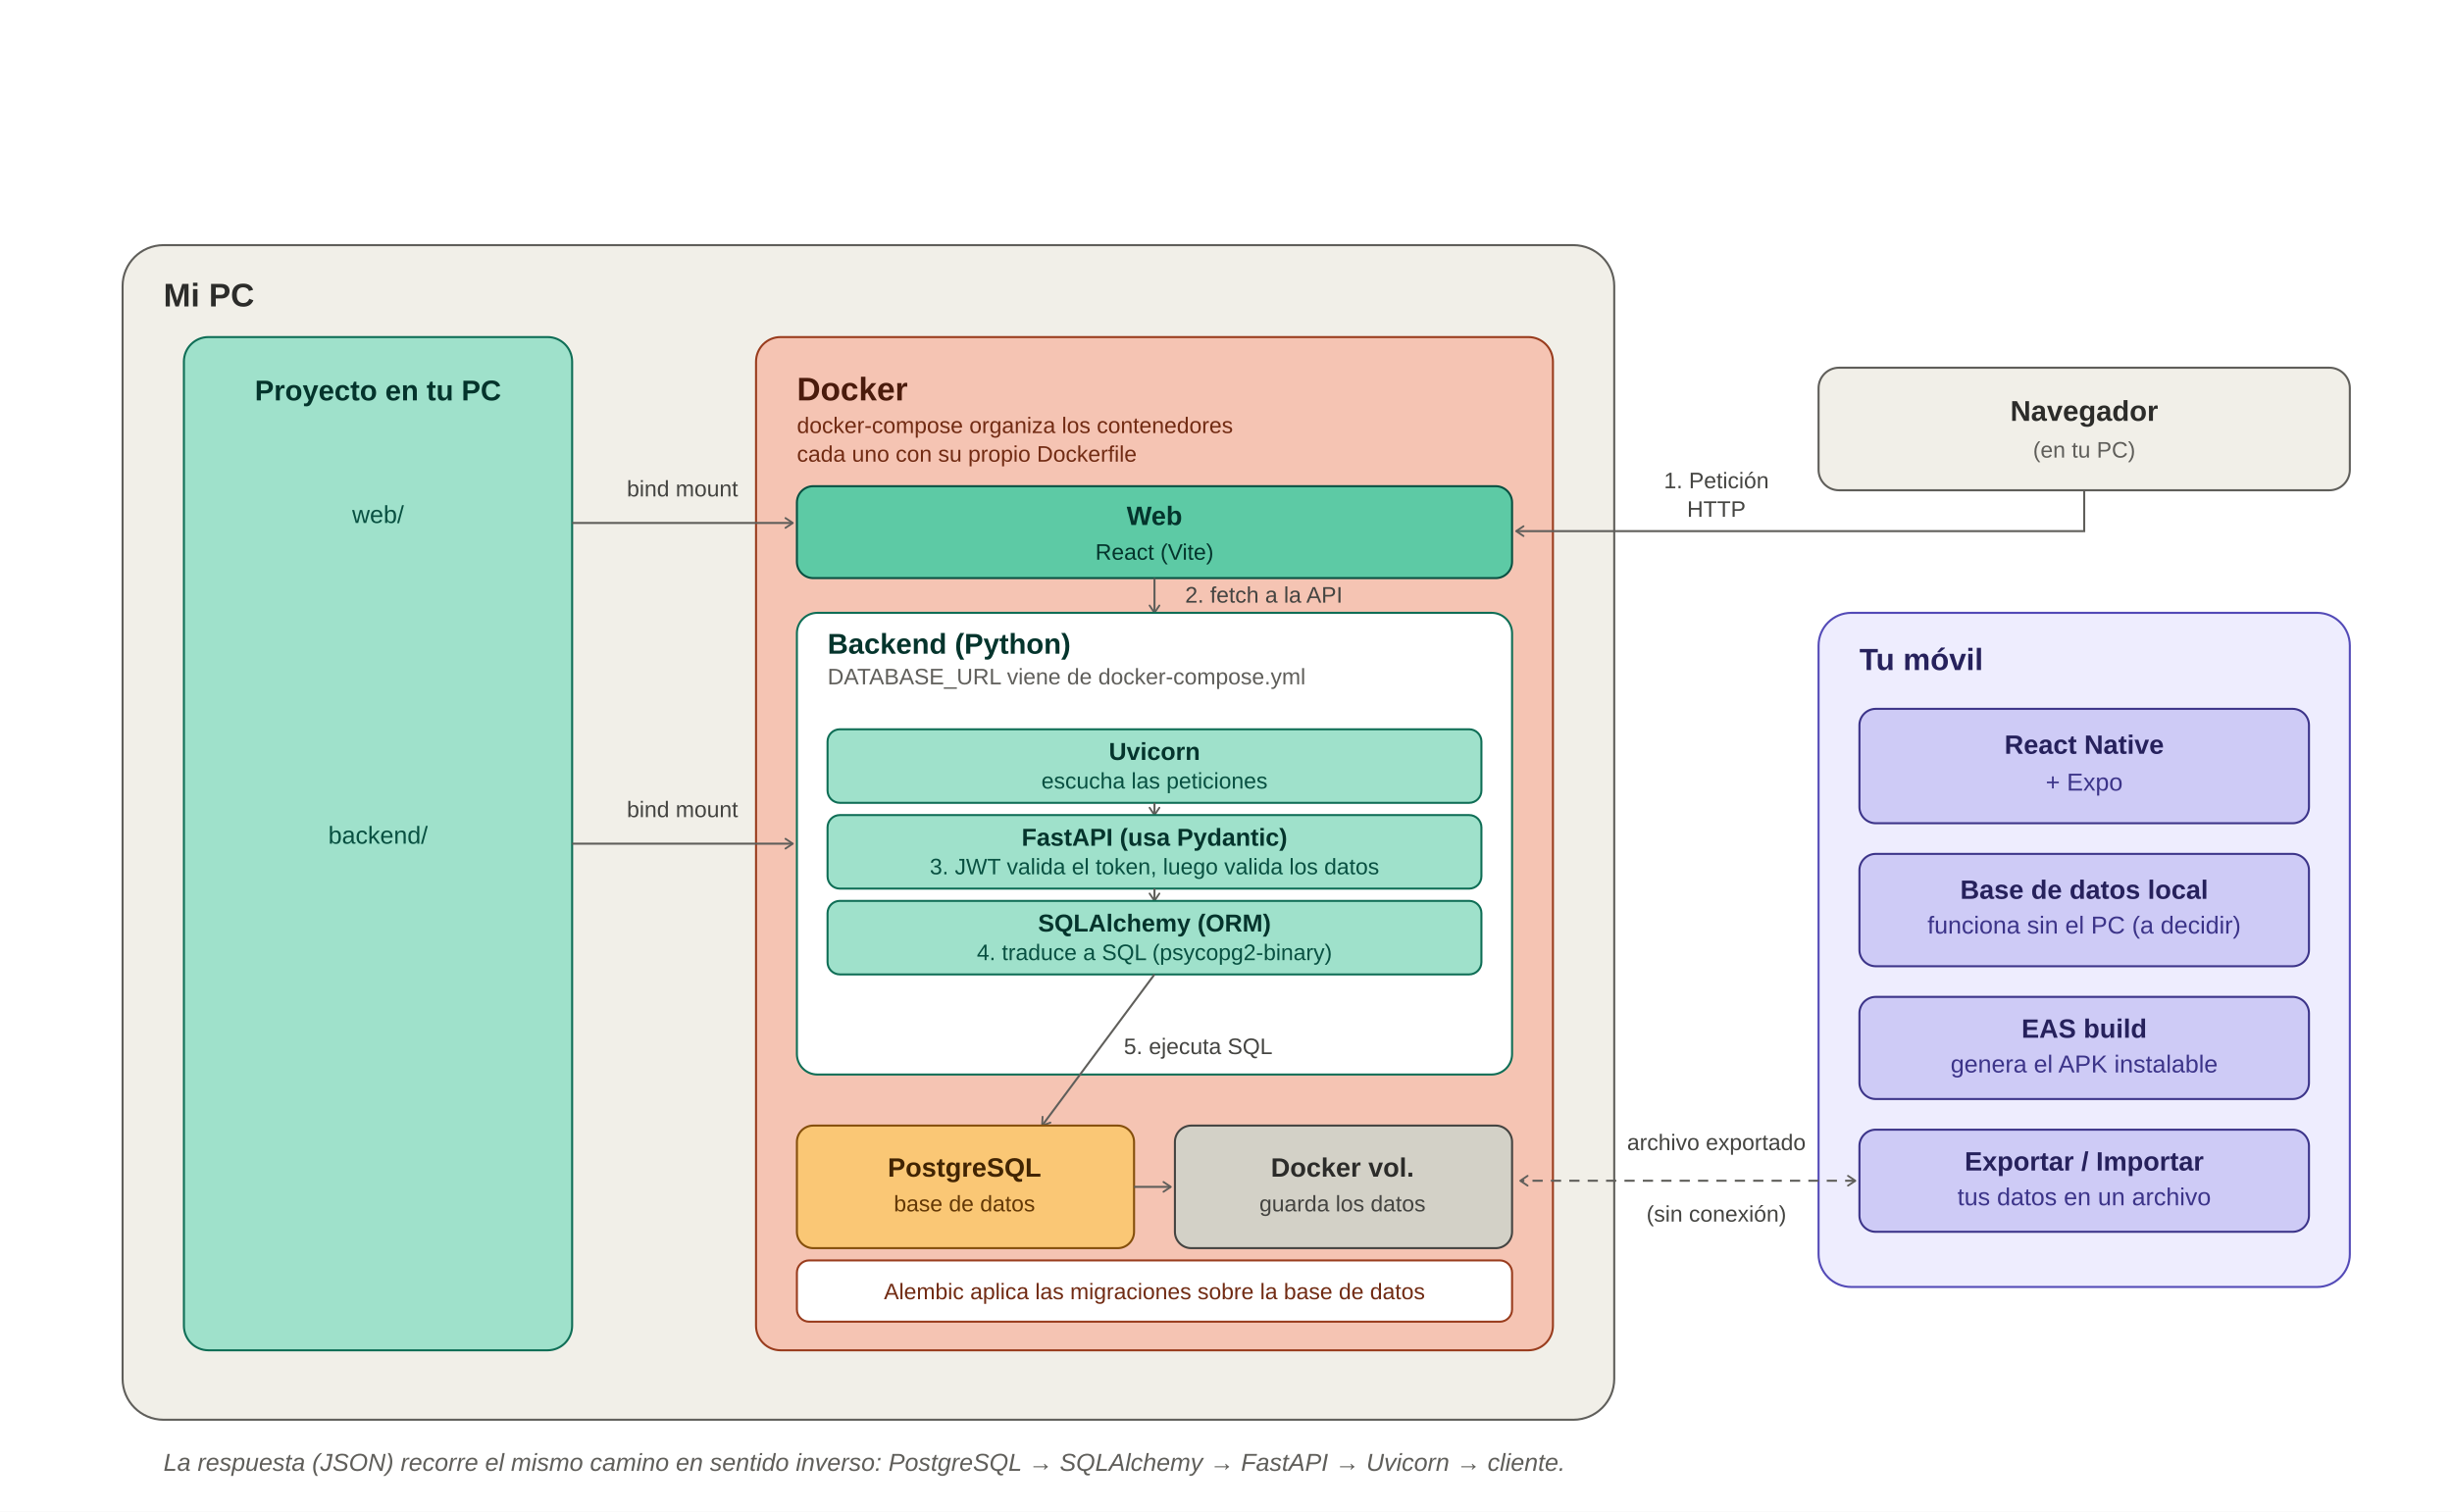
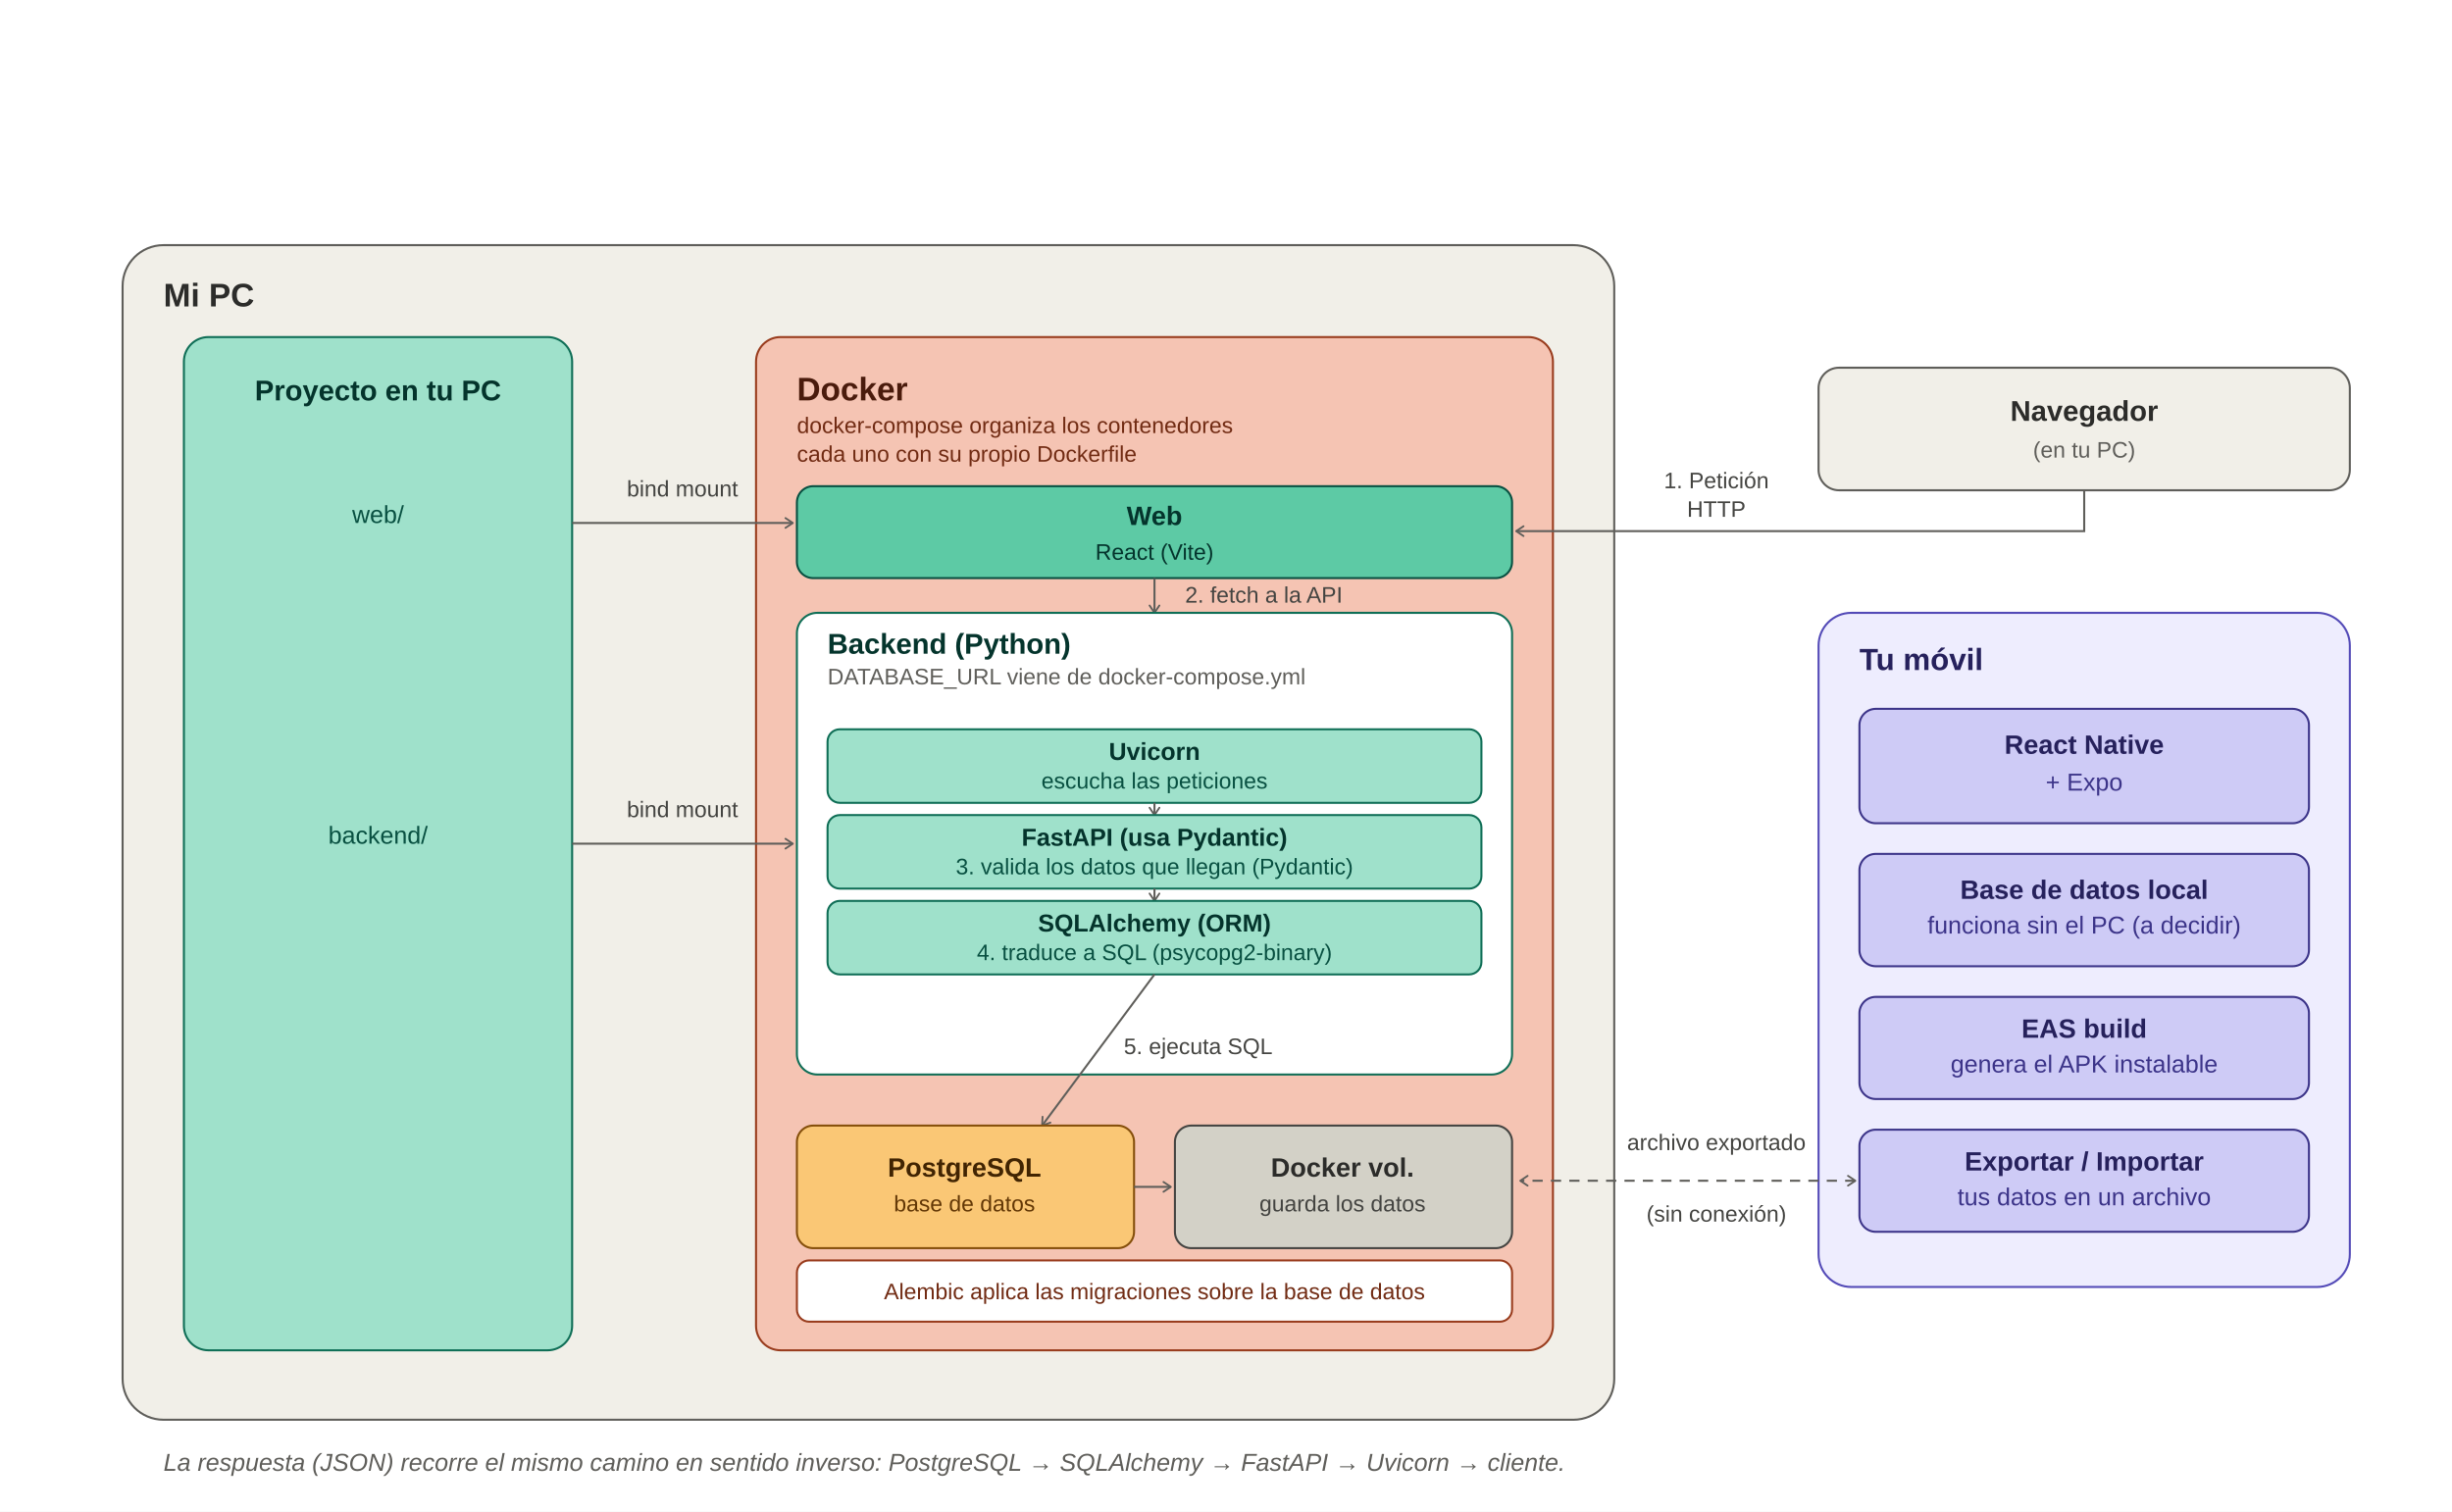
<svg xmlns="http://www.w3.org/2000/svg" width="1200" height="740" viewBox="0 0 1200 740" role="img">
  <defs>
    <marker id="arrow" viewBox="0 0 10 10" refX="8" refY="5" markerWidth="6" markerHeight="6" orient="auto-start-reverse">
      <path d="M2 1L8 5L2 9" fill="none" stroke="#5f5e5a" stroke-width="1.5" stroke-linecap="round" stroke-linejoin="round" />
    </marker>
  </defs>
  <rect width="1200" height="740" fill="#ffffff" />
  <rect x="60" y="120" width="730" height="575" rx="20" fill="#F1EFE8" stroke="#5F5E5A" stroke-width="1" />
  <text x="80" y="150" font-family="Arial, sans-serif" font-size="16" font-weight="600" fill="#2C2C2A">Mi PC</text>
  <rect x="90" y="165" width="190" height="496" rx="12" fill="#9FE1CB" stroke="#0F6E56" stroke-width="1" />
  <text x="185" y="196" text-anchor="middle" font-family="Arial, sans-serif" font-size="14" font-weight="600" fill="#04342C">Proyecto en tu PC</text>
  <text x="185" y="256" text-anchor="middle" font-family="Arial, sans-serif" font-size="12" fill="#085041">web/</text>
  <text x="185" y="413" text-anchor="middle" font-family="Arial, sans-serif" font-size="12" fill="#085041">backend/</text>
  <rect x="370" y="165" width="390" height="496" rx="12" fill="#F5C4B3" stroke="#993C1D" stroke-width="1" />
  <text x="390" y="196" font-family="Arial, sans-serif" font-size="16" font-weight="600" fill="#4A1B0C">Docker</text>
  <text x="390" y="212" font-family="Arial, sans-serif" font-size="11" fill="#712B13">docker-compose organiza los contenedores</text>
  <text x="390" y="226" font-family="Arial, sans-serif" font-size="11" fill="#712B13">cada uno con su propio Dockerfile</text>
  <rect x="390" y="238" width="350" height="45" rx="8" fill="#5DCAA5" stroke="#085041" stroke-width="1" />
  <text x="565" y="257" text-anchor="middle" font-family="Arial, sans-serif" font-size="13" font-weight="600" fill="#04342C">Web</text>
  <text x="565" y="274" text-anchor="middle" font-family="Arial, sans-serif" font-size="11" fill="#04342C">React (Vite)</text>
  <line x1="565" y1="283" x2="565" y2="300" stroke="#5F5E5A" stroke-width="1" marker-end="url(#arrow)" />
  <text x="580" y="295" font-family="Arial, sans-serif" font-size="11" fill="#444441">2. fetch a la API</text>
  <rect x="390" y="300" width="350" height="226" rx="10" fill="#ffffff" stroke="#0F6E56" stroke-width="1" />
  <text x="405" y="320" font-family="Arial, sans-serif" font-size="14" font-weight="600" fill="#04342C">Backend (Python)</text>
  <text x="405" y="335" font-family="Arial, sans-serif" font-size="11" fill="#5F5E5A">DATABASE_URL viene de docker-compose.yml</text>
  <rect x="405" y="357" width="320" height="36" rx="6" fill="#9FE1CB" stroke="#0F6E56" stroke-width="1" />
  <text x="565" y="372" text-anchor="middle" font-family="Arial, sans-serif" font-size="12" font-weight="600" fill="#04342C">Uvicorn</text>
  <text x="565" y="386" text-anchor="middle" font-family="Arial, sans-serif" font-size="11" fill="#085041">escucha las peticiones</text>
  <line x1="565" y1="393" x2="565" y2="399" stroke="#5F5E5A" stroke-width="1" marker-end="url(#arrow)" />
  <rect x="405" y="399" width="320" height="36" rx="6" fill="#9FE1CB" stroke="#0F6E56" stroke-width="1" />
  <text x="565" y="414" text-anchor="middle" font-family="Arial, sans-serif" font-size="12" font-weight="600" fill="#04342C">FastAPI (usa Pydantic)</text>
-   <text x="565" y="428" text-anchor="middle" font-family="Arial, sans-serif" font-size="11" fill="#085041">3. JWT valida el token, luego valida los datos</text>
+   <text x="565" y="428" text-anchor="middle" font-family="Arial, sans-serif" font-size="11" fill="#085041">3. valida los datos que llegan (Pydantic)</text>
  <line x1="565" y1="435" x2="565" y2="441" stroke="#5F5E5A" stroke-width="1" marker-end="url(#arrow)" />
  <rect x="405" y="441" width="320" height="36" rx="6" fill="#9FE1CB" stroke="#0F6E56" stroke-width="1" />
  <text x="565" y="456" text-anchor="middle" font-family="Arial, sans-serif" font-size="12" font-weight="600" fill="#04342C">SQLAlchemy (ORM)</text>
  <text x="565" y="470" text-anchor="middle" font-family="Arial, sans-serif" font-size="11" fill="#085041">4. traduce a SQL (psycopg2-binary)</text>
  <line x1="565" y1="477" x2="510" y2="551" stroke="#5F5E5A" stroke-width="1" marker-end="url(#arrow)" />
  <text x="550" y="516" font-family="Arial, sans-serif" font-size="11" fill="#444441">5. ejecuta SQL</text>
  <rect x="390" y="551" width="165" height="60" rx="8" fill="#FAC775" stroke="#854F0B" stroke-width="1" />
  <text x="472" y="576" text-anchor="middle" font-family="Arial, sans-serif" font-size="13" font-weight="600" fill="#412402">PostgreSQL</text>
  <text x="472" y="593" text-anchor="middle" font-family="Arial, sans-serif" font-size="11" fill="#633806">base de datos</text>
  <rect x="575" y="551" width="165" height="60" rx="8" fill="#D3D1C7" stroke="#444441" stroke-width="1" />
  <text x="657" y="576" text-anchor="middle" font-family="Arial, sans-serif" font-size="13" font-weight="600" fill="#2C2C2A">Docker vol.</text>
  <text x="657" y="593" text-anchor="middle" font-family="Arial, sans-serif" font-size="11" fill="#444441">guarda los datos</text>
  <line x1="555" y1="581" x2="573" y2="581" stroke="#5F5E5A" stroke-width="1" marker-end="url(#arrow)" />
  <rect x="390" y="617" width="350" height="30" rx="6" fill="#ffffff" stroke="#993C1D" stroke-width="1" />
  <text x="565" y="636" text-anchor="middle" font-family="Arial, sans-serif" font-size="11" fill="#712B13">Alembic aplica las migraciones sobre la base de datos</text>
  <line x1="280" y1="256" x2="388" y2="256" stroke="#5F5E5A" stroke-width="1" marker-end="url(#arrow)" />
  <text x="334" y="243" text-anchor="middle" font-family="Arial, sans-serif" font-size="11" fill="#444441">bind mount</text>
  <line x1="280" y1="413" x2="388" y2="413" stroke="#5F5E5A" stroke-width="1" marker-end="url(#arrow)" />
  <text x="334" y="400" text-anchor="middle" font-family="Arial, sans-serif" font-size="11" fill="#444441">bind mount</text>
  <rect x="890" y="180" width="260" height="60" rx="10" fill="#F1EFE8" stroke="#5F5E5A" stroke-width="1" />
  <text x="1020" y="206" text-anchor="middle" font-family="Arial, sans-serif" font-size="14" font-weight="600" fill="#2C2C2A">Navegador</text>
  <text x="1020" y="224" text-anchor="middle" font-family="Arial, sans-serif" font-size="11" fill="#5F5E5A">(en tu PC)</text>
  <path d="M1020 240 L1020 260 L742 260" fill="none" stroke="#5F5E5A" stroke-width="1" marker-end="url(#arrow)" />
  <text x="840" y="239" text-anchor="middle" font-family="Arial, sans-serif" font-size="11" fill="#444441">1. Petición</text>
  <text x="840" y="253" text-anchor="middle" font-family="Arial, sans-serif" font-size="11" fill="#444441">HTTP</text>
  <rect x="890" y="300" width="260" height="330" rx="16" fill="#EEEDFE" stroke="#534AB7" stroke-width="1" />
  <text x="910" y="328" font-family="Arial, sans-serif" font-size="15" font-weight="600" fill="#26215C">Tu móvil</text>
  <rect x="910" y="347" width="220" height="56" rx="8" fill="#CECBF6" stroke="#3C3489" stroke-width="1" />
  <text x="1020" y="369" text-anchor="middle" font-family="Arial, sans-serif" font-size="13" font-weight="600" fill="#26215C">React Native</text>
  <text x="1020" y="387" text-anchor="middle" font-family="Arial, sans-serif" font-size="12" fill="#3C3489">+ Expo</text>
  <rect x="910" y="418" width="220" height="55" rx="8" fill="#CECBF6" stroke="#3C3489" stroke-width="1" />
  <text x="1020" y="440" text-anchor="middle" font-family="Arial, sans-serif" font-size="13" font-weight="600" fill="#26215C">Base de datos local</text>
  <text x="1020" y="457" text-anchor="middle" font-family="Arial, sans-serif" font-size="12" fill="#3C3489">funciona sin el PC (a decidir)</text>
  <rect x="910" y="488" width="220" height="50" rx="8" fill="#CECBF6" stroke="#3C3489" stroke-width="1" />
  <text x="1020" y="508" text-anchor="middle" font-family="Arial, sans-serif" font-size="13" font-weight="600" fill="#26215C">EAS build</text>
  <text x="1020" y="525" text-anchor="middle" font-family="Arial, sans-serif" font-size="12" fill="#3C3489">genera el APK instalable</text>
  <rect x="910" y="553" width="220" height="50" rx="8" fill="#CECBF6" stroke="#3C3489" stroke-width="1" />
  <text x="1020" y="573" text-anchor="middle" font-family="Arial, sans-serif" font-size="13" font-weight="600" fill="#26215C">Exportar / Importar</text>
  <text x="1020" y="590" text-anchor="middle" font-family="Arial, sans-serif" font-size="12" fill="#3C3489">tus datos en un archivo</text>
  <line x1="908" y1="578" x2="744" y2="578" stroke="#5F5E5A" stroke-width="1" stroke-dasharray="5 4" marker-start="url(#arrow)" marker-end="url(#arrow)" />
  <text x="840" y="563" text-anchor="middle" font-family="Arial, sans-serif" font-size="11" fill="#444441">archivo exportado</text>
  <text x="840" y="598" text-anchor="middle" font-family="Arial, sans-serif" font-size="11" fill="#444441">(sin conexión)</text>
  <text x="80" y="720" font-family="Arial, sans-serif" font-size="12" fill="#5F5E5A" font-style="italic">La respuesta (JSON) recorre el mismo camino en sentido inverso: PostgreSQL → SQLAlchemy → FastAPI → Uvicorn → cliente.</text>
</svg>
